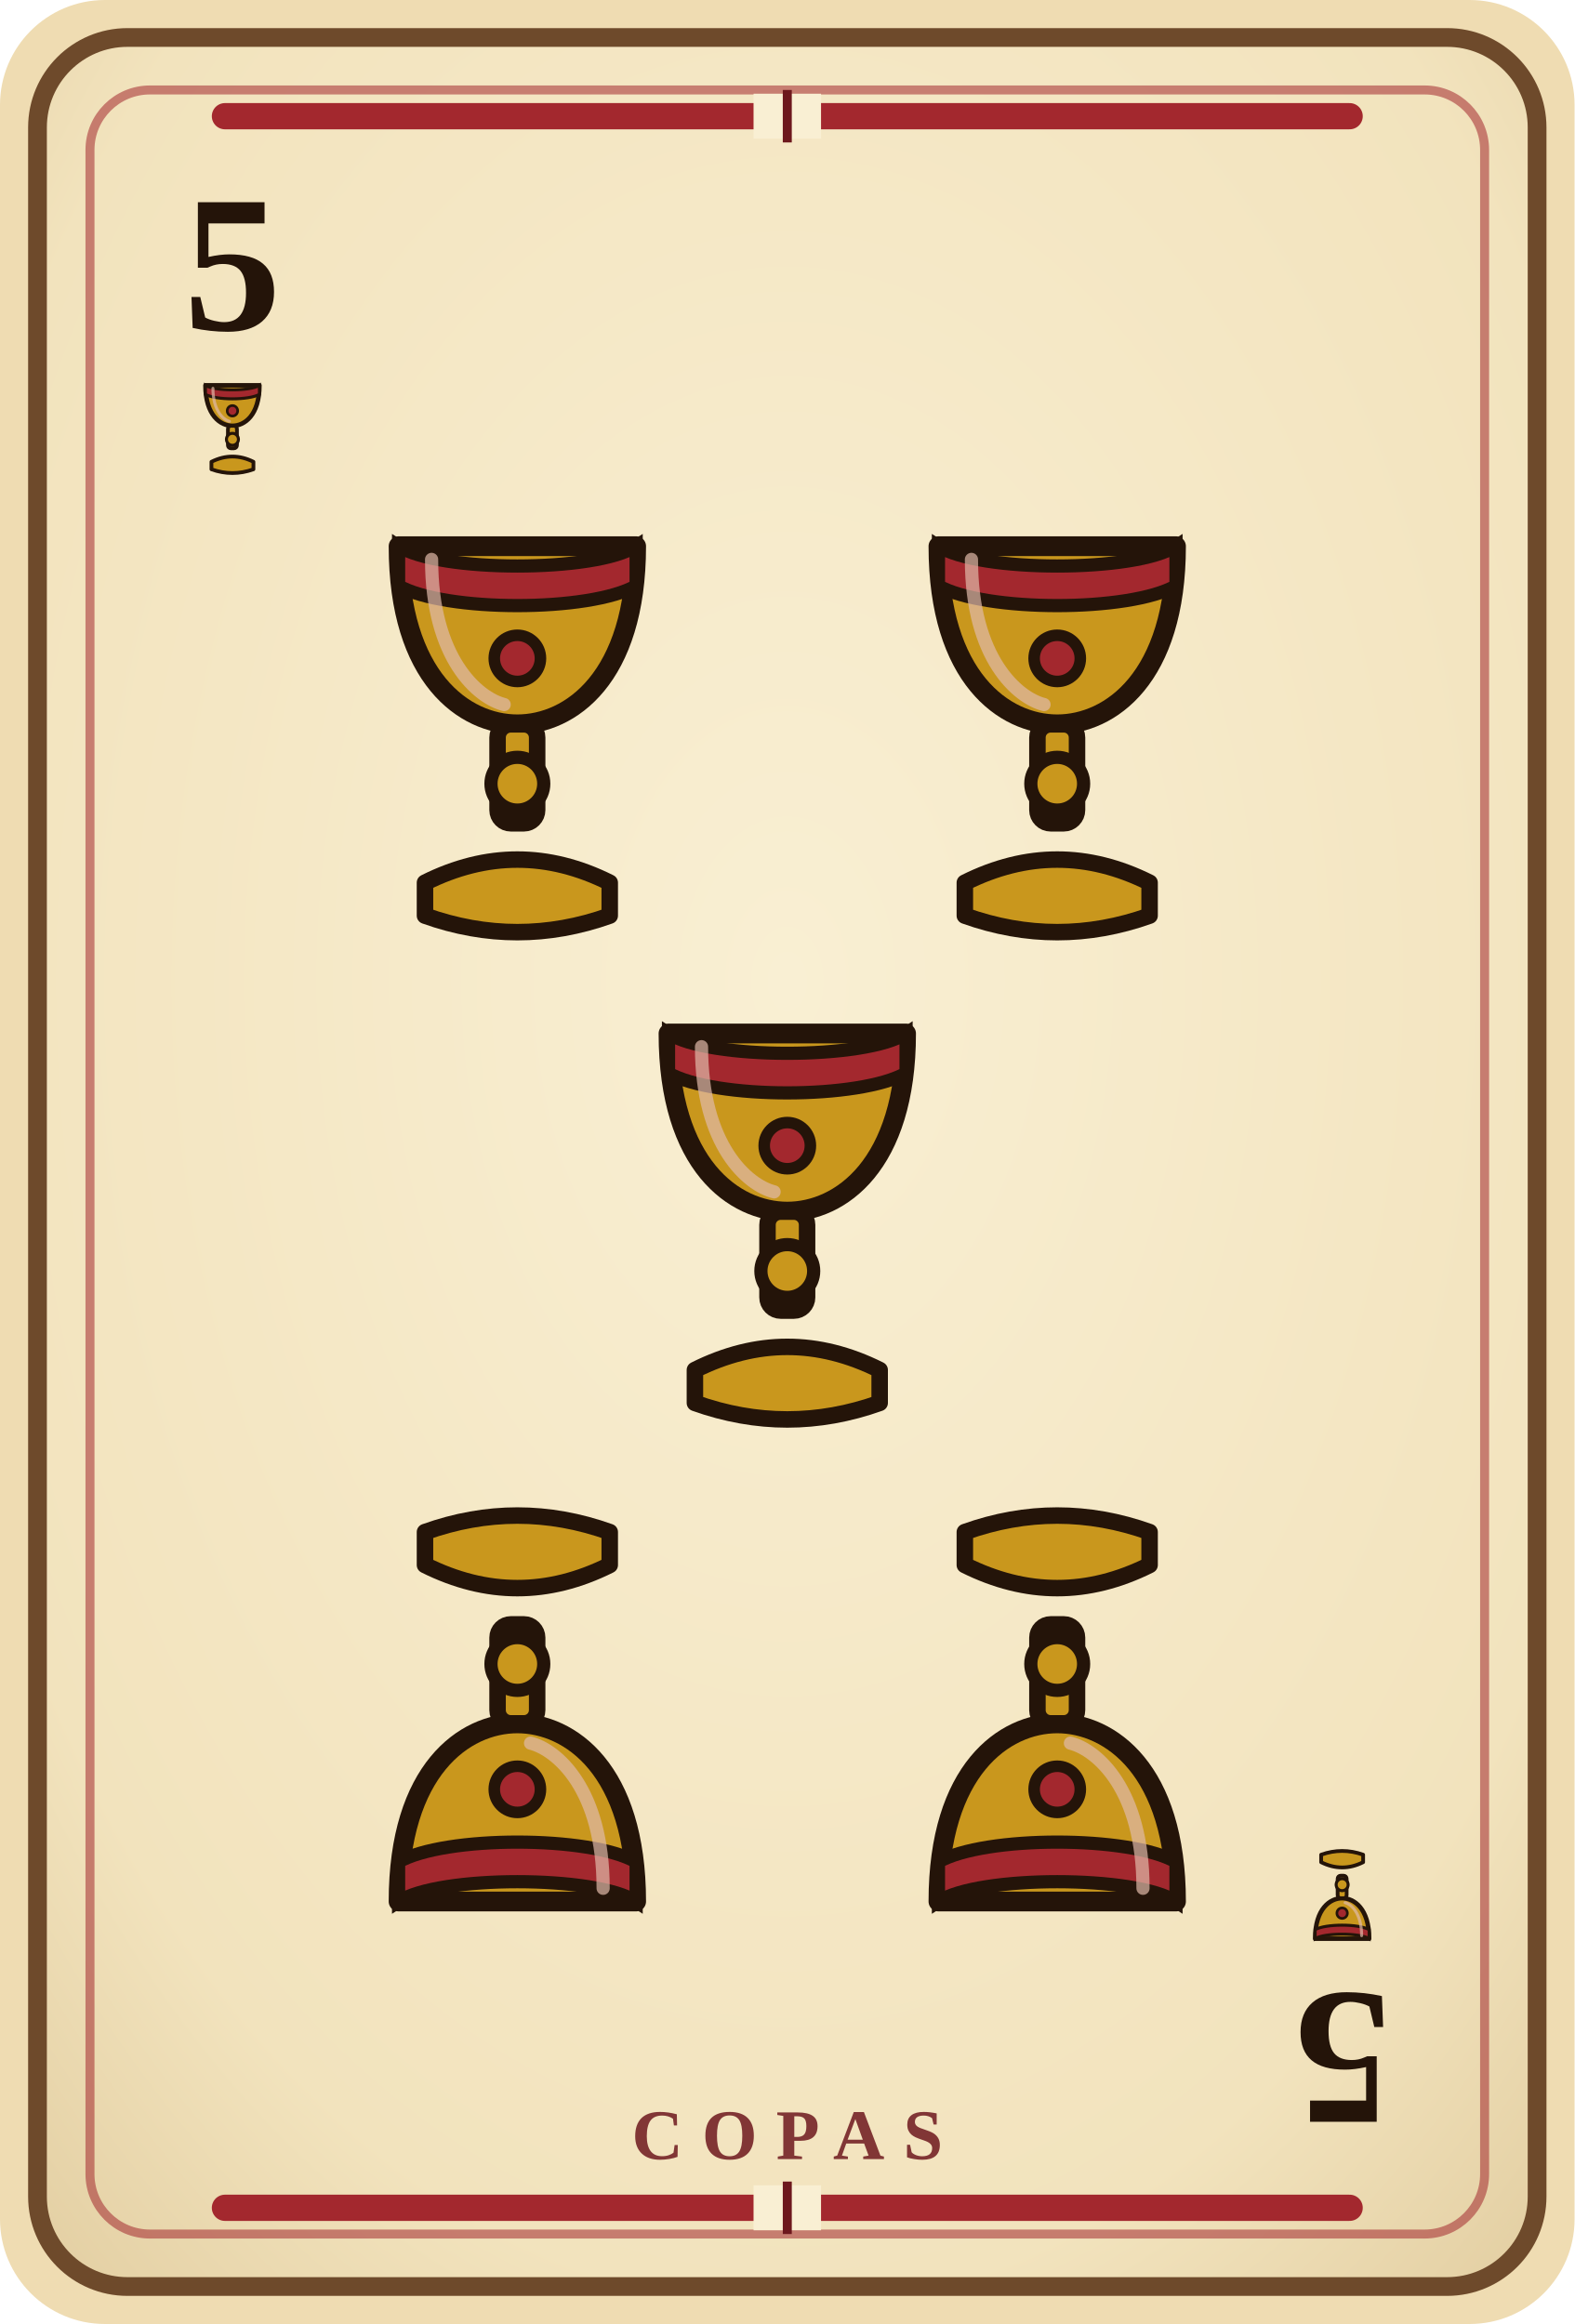
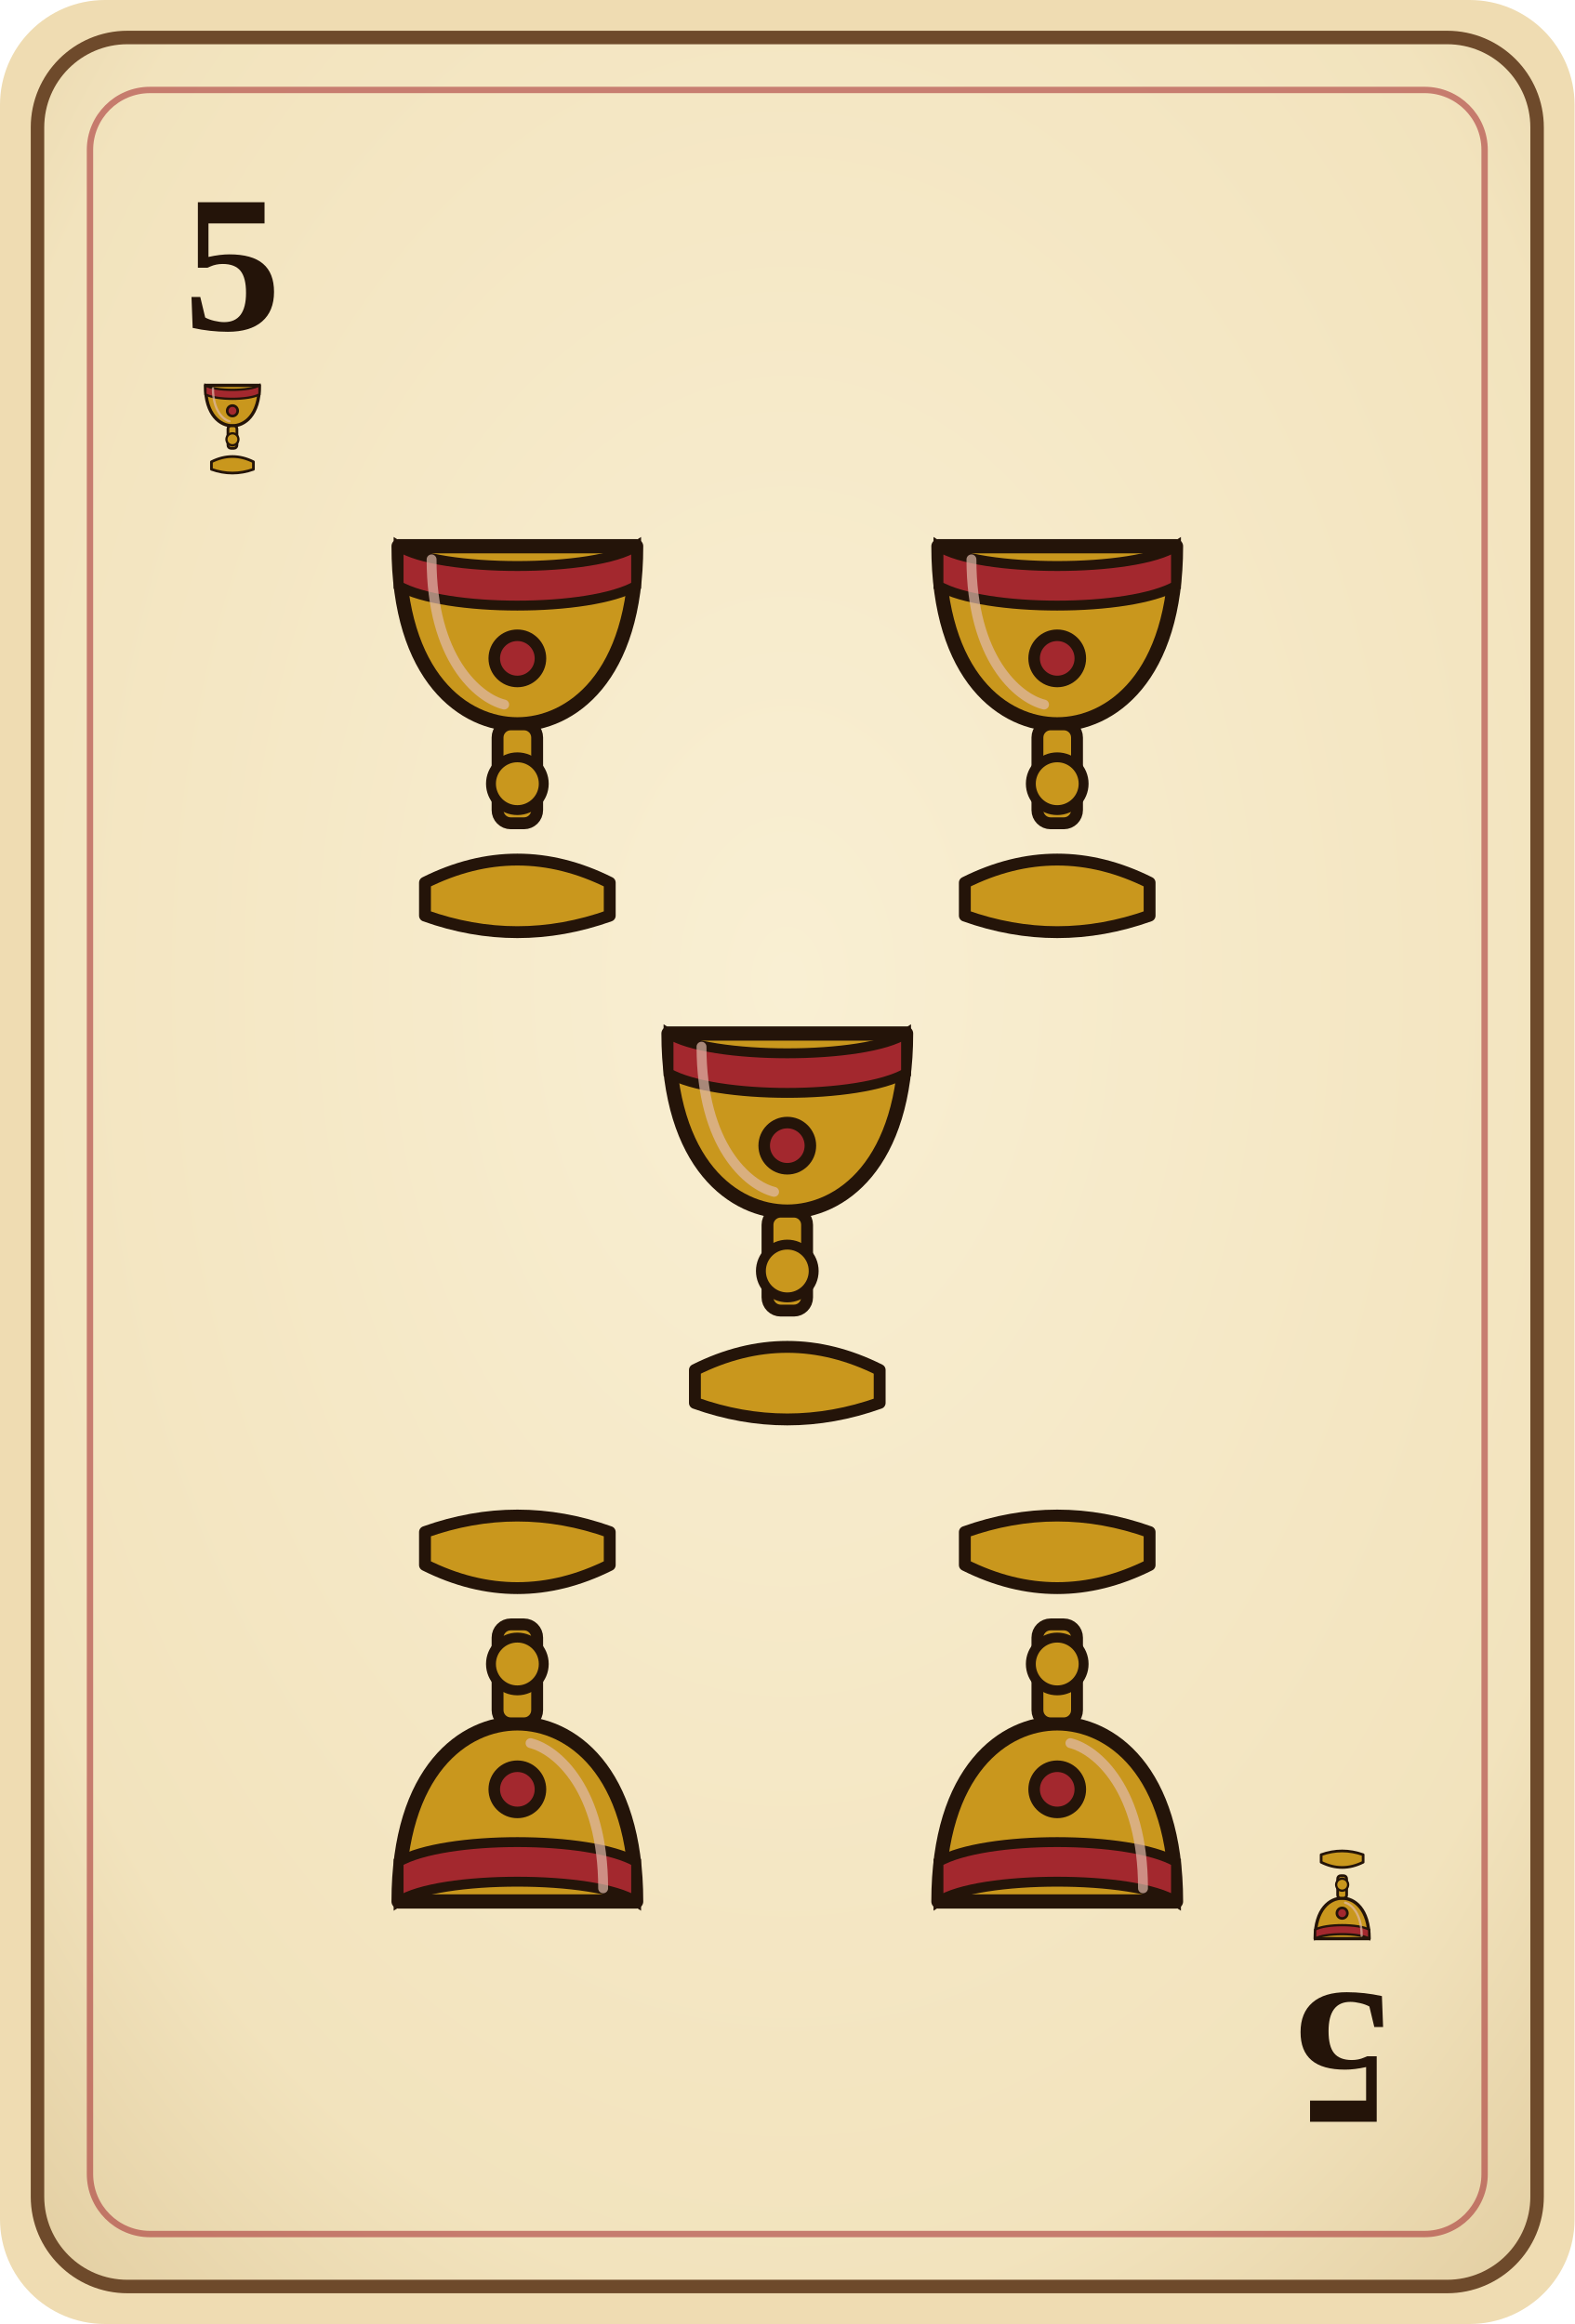
<svg xmlns="http://www.w3.org/2000/svg" width="420" height="620" viewBox="0 0 420 620" role="img" aria-label="5 de COPAS">
  <defs>
    <radialGradient id="paper" cx="50%" cy="42%" r="75%">
      <stop offset="0%" stop-color="#f9efd3" />
      <stop offset="78%" stop-color="#f2e3bd" />
      <stop offset="100%" stop-color="#e4d0a4" />
    </radialGradient>
  </defs>
  <rect width="420" height="620" rx="28" fill="#efdcb2" />
-   <rect x="10" y="10" width="400" height="600" rx="24" fill="url(#paper)" stroke="#6e4a2b" stroke-width="5" />
-   <rect x="24" y="24" width="372" height="572" rx="16" fill="none" stroke="#a3282e" stroke-width="2.4" opacity="0.55" />
-   <path d="M60,31 H360 M60,589 H360" stroke="#a3282e" stroke-width="7" stroke-linecap="round" />
-   <rect x="201.0" y="25" width="18" height="12" fill="#f9efd3" />
-   <path d="M210.0,24 L210.0,38" stroke="#6d181d" stroke-width="2.4" />
-   <rect x="201.0" y="583" width="18" height="12" fill="#f9efd3" />
-   <path d="M210.0,582 L210.0,596" stroke="#6d181d" stroke-width="2.4" />
+   <rect x="10" y="10" width="400" height="600" rx="24" fill="url(#paper)" stroke="#6e4a2b" stroke-width="3.60" />
+   <rect x="24" y="24" width="372" height="572" rx="16" fill="none" stroke="#a3282e" stroke-width="1.7" opacity="0.55" />
  <g transform="translate(62 88) rotate(0)">
    <text x="0" y="0" text-anchor="middle" font-family="Georgia, 'Times New Roman', serif" font-size="52" font-weight="700" fill="#241409">5</text>
    <g transform="translate(0 26) rotate(0) scale(0.2)">
-       <path d="M-36,-56 C-36,-16 -16,-2 0,-2 C16,-2 36,-16 36,-56 Z" fill="#c9971d" stroke="#241409" stroke-width="6" stroke-linejoin="round" />
-       <path d="M-36,-56 C-24,-48 24,-48 36,-56 L36,-44 C22,-36 -22,-36 -36,-44 Z" fill="#a3282e" stroke="#241409" stroke-width="4" />
+       <path d="M-36,-56 C-36,-16 -16,-2 0,-2 C16,-2 36,-16 36,-56 Z" fill="#c9971d" stroke="#241409" stroke-width="4.32" stroke-linejoin="round" />
+       <path d="M-36,-56 C-24,-48 24,-48 36,-56 L36,-44 C22,-36 -22,-36 -36,-44 Z" fill="#a3282e" stroke="#241409" stroke-width="3" />
      <circle cx="0" cy="-22" r="7" fill="#a3282e" stroke="#241409" stroke-width="3.5" />
-       <rect x="-6" y="-2" width="12" height="30" rx="4" fill="#c9971d" stroke="#241409" stroke-width="5" />
-       <circle cx="0" cy="16" r="8" fill="#c9971d" stroke="#241409" stroke-width="4" />
-       <path d="M-28,46 Q0,32 28,46 L28,56 Q0,66 -28,56 Z" fill="#c9971d" stroke="#241409" stroke-width="5" stroke-linejoin="round" />
-       <path d="M-26,-52 C-26,-22 -12,-10 -4,-8" fill="none" stroke="#dfb9a8" stroke-width="4" stroke-linecap="round" opacity="0.7" />
+       <rect x="-6" y="-2" width="12" height="30" rx="4" fill="#c9971d" stroke="#241409" stroke-width="3.60" />
+       <circle cx="0" cy="16" r="8" fill="#c9971d" stroke="#241409" stroke-width="3" />
+       <path d="M-28,46 Q0,32 28,46 L28,56 Q0,66 -28,56 Z" fill="#c9971d" stroke="#241409" stroke-width="3.60" stroke-linejoin="round" />
+       <path d="M-26,-52 C-26,-22 -12,-10 -4,-8" fill="none" stroke="#dfb9a8" stroke-width="3" stroke-linecap="round" opacity="0.7" />
    </g>
  </g>
  <g transform="translate(358 532) rotate(180)">
    <text x="0" y="0" text-anchor="middle" font-family="Georgia, 'Times New Roman', serif" font-size="52" font-weight="700" fill="#241409">5</text>
    <g transform="translate(0 26) rotate(0) scale(0.2)">
-       <path d="M-36,-56 C-36,-16 -16,-2 0,-2 C16,-2 36,-16 36,-56 Z" fill="#c9971d" stroke="#241409" stroke-width="6" stroke-linejoin="round" />
-       <path d="M-36,-56 C-24,-48 24,-48 36,-56 L36,-44 C22,-36 -22,-36 -36,-44 Z" fill="#a3282e" stroke="#241409" stroke-width="4" />
+       <path d="M-36,-56 C-36,-16 -16,-2 0,-2 C16,-2 36,-16 36,-56 Z" fill="#c9971d" stroke="#241409" stroke-width="4.32" stroke-linejoin="round" />
+       <path d="M-36,-56 C-24,-48 24,-48 36,-56 L36,-44 C22,-36 -22,-36 -36,-44 Z" fill="#a3282e" stroke="#241409" stroke-width="3" />
      <circle cx="0" cy="-22" r="7" fill="#a3282e" stroke="#241409" stroke-width="3.5" />
-       <rect x="-6" y="-2" width="12" height="30" rx="4" fill="#c9971d" stroke="#241409" stroke-width="5" />
-       <circle cx="0" cy="16" r="8" fill="#c9971d" stroke="#241409" stroke-width="4" />
-       <path d="M-28,46 Q0,32 28,46 L28,56 Q0,66 -28,56 Z" fill="#c9971d" stroke="#241409" stroke-width="5" stroke-linejoin="round" />
-       <path d="M-26,-52 C-26,-22 -12,-10 -4,-8" fill="none" stroke="#dfb9a8" stroke-width="4" stroke-linecap="round" opacity="0.7" />
+       <rect x="-6" y="-2" width="12" height="30" rx="4" fill="#c9971d" stroke="#241409" stroke-width="3.60" />
+       <circle cx="0" cy="16" r="8" fill="#c9971d" stroke="#241409" stroke-width="3" />
+       <path d="M-28,46 Q0,32 28,46 L28,56 Q0,66 -28,56 Z" fill="#c9971d" stroke="#241409" stroke-width="3.60" stroke-linejoin="round" />
+       <path d="M-26,-52 C-26,-22 -12,-10 -4,-8" fill="none" stroke="#dfb9a8" stroke-width="3" stroke-linecap="round" opacity="0.7" />
    </g>
  </g>
-   <text x="210" y="576" text-anchor="middle" font-family="Georgia, 'Times New Roman', serif" font-size="19" font-weight="700" letter-spacing="5" fill="#6d181d" opacity="0.85">COPAS</text>
  <g transform="translate(138 195) rotate(0) scale(0.88)">
-     <path d="M-36,-56 C-36,-16 -16,-2 0,-2 C16,-2 36,-16 36,-56 Z" fill="#c9971d" stroke="#241409" stroke-width="6" stroke-linejoin="round" />
-     <path d="M-36,-56 C-24,-48 24,-48 36,-56 L36,-44 C22,-36 -22,-36 -36,-44 Z" fill="#a3282e" stroke="#241409" stroke-width="4" />
+     <path d="M-36,-56 C-36,-16 -16,-2 0,-2 C16,-2 36,-16 36,-56 Z" fill="#c9971d" stroke="#241409" stroke-width="4.32" stroke-linejoin="round" />
+     <path d="M-36,-56 C-24,-48 24,-48 36,-56 L36,-44 C22,-36 -22,-36 -36,-44 Z" fill="#a3282e" stroke="#241409" stroke-width="3" />
    <circle cx="0" cy="-22" r="7" fill="#a3282e" stroke="#241409" stroke-width="3.5" />
-     <rect x="-6" y="-2" width="12" height="30" rx="4" fill="#c9971d" stroke="#241409" stroke-width="5" />
-     <circle cx="0" cy="16" r="8" fill="#c9971d" stroke="#241409" stroke-width="4" />
-     <path d="M-28,46 Q0,32 28,46 L28,56 Q0,66 -28,56 Z" fill="#c9971d" stroke="#241409" stroke-width="5" stroke-linejoin="round" />
-     <path d="M-26,-52 C-26,-22 -12,-10 -4,-8" fill="none" stroke="#dfb9a8" stroke-width="4" stroke-linecap="round" opacity="0.7" />
+     <rect x="-6" y="-2" width="12" height="30" rx="4" fill="#c9971d" stroke="#241409" stroke-width="3.60" />
+     <circle cx="0" cy="16" r="8" fill="#c9971d" stroke="#241409" stroke-width="3" />
+     <path d="M-28,46 Q0,32 28,46 L28,56 Q0,66 -28,56 Z" fill="#c9971d" stroke="#241409" stroke-width="3.60" stroke-linejoin="round" />
+     <path d="M-26,-52 C-26,-22 -12,-10 -4,-8" fill="none" stroke="#dfb9a8" stroke-width="3" stroke-linecap="round" opacity="0.7" />
  </g>
  <g transform="translate(282 195) rotate(0) scale(0.88)">
-     <path d="M-36,-56 C-36,-16 -16,-2 0,-2 C16,-2 36,-16 36,-56 Z" fill="#c9971d" stroke="#241409" stroke-width="6" stroke-linejoin="round" />
-     <path d="M-36,-56 C-24,-48 24,-48 36,-56 L36,-44 C22,-36 -22,-36 -36,-44 Z" fill="#a3282e" stroke="#241409" stroke-width="4" />
+     <path d="M-36,-56 C-36,-16 -16,-2 0,-2 C16,-2 36,-16 36,-56 Z" fill="#c9971d" stroke="#241409" stroke-width="4.32" stroke-linejoin="round" />
+     <path d="M-36,-56 C-24,-48 24,-48 36,-56 L36,-44 C22,-36 -22,-36 -36,-44 Z" fill="#a3282e" stroke="#241409" stroke-width="3" />
    <circle cx="0" cy="-22" r="7" fill="#a3282e" stroke="#241409" stroke-width="3.5" />
-     <rect x="-6" y="-2" width="12" height="30" rx="4" fill="#c9971d" stroke="#241409" stroke-width="5" />
-     <circle cx="0" cy="16" r="8" fill="#c9971d" stroke="#241409" stroke-width="4" />
-     <path d="M-28,46 Q0,32 28,46 L28,56 Q0,66 -28,56 Z" fill="#c9971d" stroke="#241409" stroke-width="5" stroke-linejoin="round" />
-     <path d="M-26,-52 C-26,-22 -12,-10 -4,-8" fill="none" stroke="#dfb9a8" stroke-width="4" stroke-linecap="round" opacity="0.7" />
+     <rect x="-6" y="-2" width="12" height="30" rx="4" fill="#c9971d" stroke="#241409" stroke-width="3.60" />
+     <circle cx="0" cy="16" r="8" fill="#c9971d" stroke="#241409" stroke-width="3" />
+     <path d="M-28,46 Q0,32 28,46 L28,56 Q0,66 -28,56 Z" fill="#c9971d" stroke="#241409" stroke-width="3.60" stroke-linejoin="round" />
+     <path d="M-26,-52 C-26,-22 -12,-10 -4,-8" fill="none" stroke="#dfb9a8" stroke-width="3" stroke-linecap="round" opacity="0.7" />
  </g>
  <g transform="translate(210 325) rotate(0) scale(0.88)">
-     <path d="M-36,-56 C-36,-16 -16,-2 0,-2 C16,-2 36,-16 36,-56 Z" fill="#c9971d" stroke="#241409" stroke-width="6" stroke-linejoin="round" />
-     <path d="M-36,-56 C-24,-48 24,-48 36,-56 L36,-44 C22,-36 -22,-36 -36,-44 Z" fill="#a3282e" stroke="#241409" stroke-width="4" />
+     <path d="M-36,-56 C-36,-16 -16,-2 0,-2 C16,-2 36,-16 36,-56 Z" fill="#c9971d" stroke="#241409" stroke-width="4.32" stroke-linejoin="round" />
+     <path d="M-36,-56 C-24,-48 24,-48 36,-56 L36,-44 C22,-36 -22,-36 -36,-44 Z" fill="#a3282e" stroke="#241409" stroke-width="3" />
    <circle cx="0" cy="-22" r="7" fill="#a3282e" stroke="#241409" stroke-width="3.5" />
-     <rect x="-6" y="-2" width="12" height="30" rx="4" fill="#c9971d" stroke="#241409" stroke-width="5" />
-     <circle cx="0" cy="16" r="8" fill="#c9971d" stroke="#241409" stroke-width="4" />
-     <path d="M-28,46 Q0,32 28,46 L28,56 Q0,66 -28,56 Z" fill="#c9971d" stroke="#241409" stroke-width="5" stroke-linejoin="round" />
-     <path d="M-26,-52 C-26,-22 -12,-10 -4,-8" fill="none" stroke="#dfb9a8" stroke-width="4" stroke-linecap="round" opacity="0.7" />
+     <rect x="-6" y="-2" width="12" height="30" rx="4" fill="#c9971d" stroke="#241409" stroke-width="3.60" />
+     <circle cx="0" cy="16" r="8" fill="#c9971d" stroke="#241409" stroke-width="3" />
+     <path d="M-28,46 Q0,32 28,46 L28,56 Q0,66 -28,56 Z" fill="#c9971d" stroke="#241409" stroke-width="3.60" stroke-linejoin="round" />
+     <path d="M-26,-52 C-26,-22 -12,-10 -4,-8" fill="none" stroke="#dfb9a8" stroke-width="3" stroke-linecap="round" opacity="0.7" />
  </g>
  <g transform="translate(138 458) rotate(180) scale(0.88)">
-     <path d="M-36,-56 C-36,-16 -16,-2 0,-2 C16,-2 36,-16 36,-56 Z" fill="#c9971d" stroke="#241409" stroke-width="6" stroke-linejoin="round" />
-     <path d="M-36,-56 C-24,-48 24,-48 36,-56 L36,-44 C22,-36 -22,-36 -36,-44 Z" fill="#a3282e" stroke="#241409" stroke-width="4" />
+     <path d="M-36,-56 C-36,-16 -16,-2 0,-2 C16,-2 36,-16 36,-56 Z" fill="#c9971d" stroke="#241409" stroke-width="4.32" stroke-linejoin="round" />
+     <path d="M-36,-56 C-24,-48 24,-48 36,-56 L36,-44 C22,-36 -22,-36 -36,-44 Z" fill="#a3282e" stroke="#241409" stroke-width="3" />
    <circle cx="0" cy="-22" r="7" fill="#a3282e" stroke="#241409" stroke-width="3.5" />
-     <rect x="-6" y="-2" width="12" height="30" rx="4" fill="#c9971d" stroke="#241409" stroke-width="5" />
-     <circle cx="0" cy="16" r="8" fill="#c9971d" stroke="#241409" stroke-width="4" />
-     <path d="M-28,46 Q0,32 28,46 L28,56 Q0,66 -28,56 Z" fill="#c9971d" stroke="#241409" stroke-width="5" stroke-linejoin="round" />
-     <path d="M-26,-52 C-26,-22 -12,-10 -4,-8" fill="none" stroke="#dfb9a8" stroke-width="4" stroke-linecap="round" opacity="0.7" />
+     <rect x="-6" y="-2" width="12" height="30" rx="4" fill="#c9971d" stroke="#241409" stroke-width="3.60" />
+     <circle cx="0" cy="16" r="8" fill="#c9971d" stroke="#241409" stroke-width="3" />
+     <path d="M-28,46 Q0,32 28,46 L28,56 Q0,66 -28,56 Z" fill="#c9971d" stroke="#241409" stroke-width="3.60" stroke-linejoin="round" />
+     <path d="M-26,-52 C-26,-22 -12,-10 -4,-8" fill="none" stroke="#dfb9a8" stroke-width="3" stroke-linecap="round" opacity="0.7" />
  </g>
  <g transform="translate(282 458) rotate(180) scale(0.88)">
-     <path d="M-36,-56 C-36,-16 -16,-2 0,-2 C16,-2 36,-16 36,-56 Z" fill="#c9971d" stroke="#241409" stroke-width="6" stroke-linejoin="round" />
-     <path d="M-36,-56 C-24,-48 24,-48 36,-56 L36,-44 C22,-36 -22,-36 -36,-44 Z" fill="#a3282e" stroke="#241409" stroke-width="4" />
+     <path d="M-36,-56 C-36,-16 -16,-2 0,-2 C16,-2 36,-16 36,-56 Z" fill="#c9971d" stroke="#241409" stroke-width="4.32" stroke-linejoin="round" />
+     <path d="M-36,-56 C-24,-48 24,-48 36,-56 L36,-44 C22,-36 -22,-36 -36,-44 Z" fill="#a3282e" stroke="#241409" stroke-width="3" />
    <circle cx="0" cy="-22" r="7" fill="#a3282e" stroke="#241409" stroke-width="3.5" />
-     <rect x="-6" y="-2" width="12" height="30" rx="4" fill="#c9971d" stroke="#241409" stroke-width="5" />
-     <circle cx="0" cy="16" r="8" fill="#c9971d" stroke="#241409" stroke-width="4" />
-     <path d="M-28,46 Q0,32 28,46 L28,56 Q0,66 -28,56 Z" fill="#c9971d" stroke="#241409" stroke-width="5" stroke-linejoin="round" />
-     <path d="M-26,-52 C-26,-22 -12,-10 -4,-8" fill="none" stroke="#dfb9a8" stroke-width="4" stroke-linecap="round" opacity="0.7" />
+     <rect x="-6" y="-2" width="12" height="30" rx="4" fill="#c9971d" stroke="#241409" stroke-width="3.60" />
+     <circle cx="0" cy="16" r="8" fill="#c9971d" stroke="#241409" stroke-width="3" />
+     <path d="M-28,46 Q0,32 28,46 L28,56 Q0,66 -28,56 Z" fill="#c9971d" stroke="#241409" stroke-width="3.60" stroke-linejoin="round" />
+     <path d="M-26,-52 C-26,-22 -12,-10 -4,-8" fill="none" stroke="#dfb9a8" stroke-width="3" stroke-linecap="round" opacity="0.7" />
  </g>
</svg>
